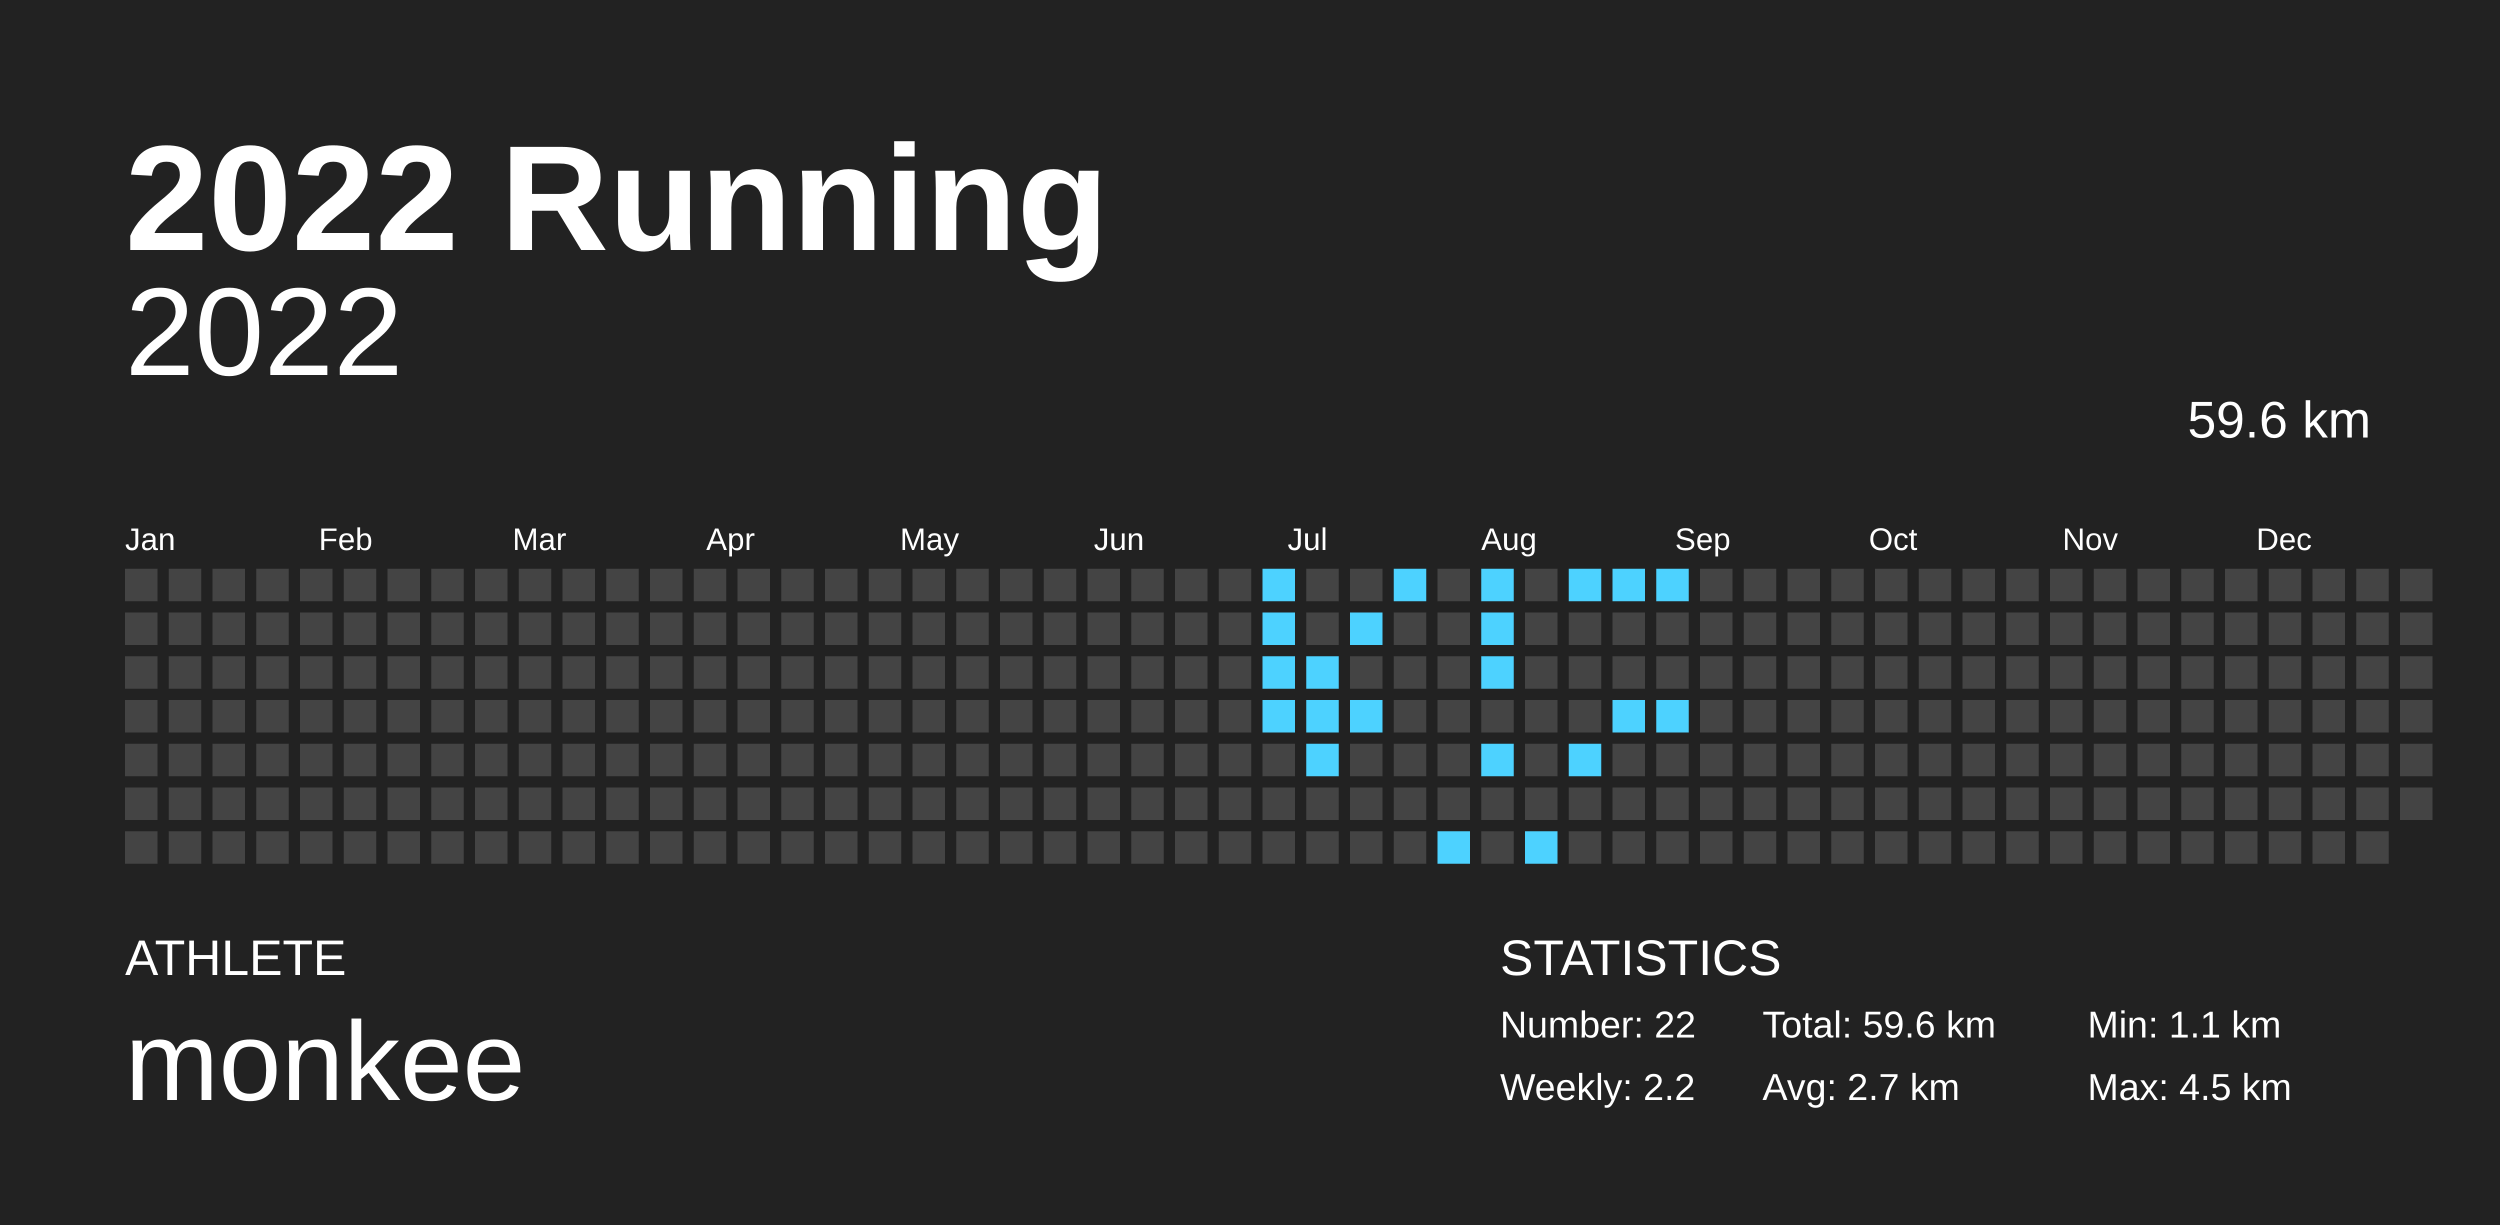
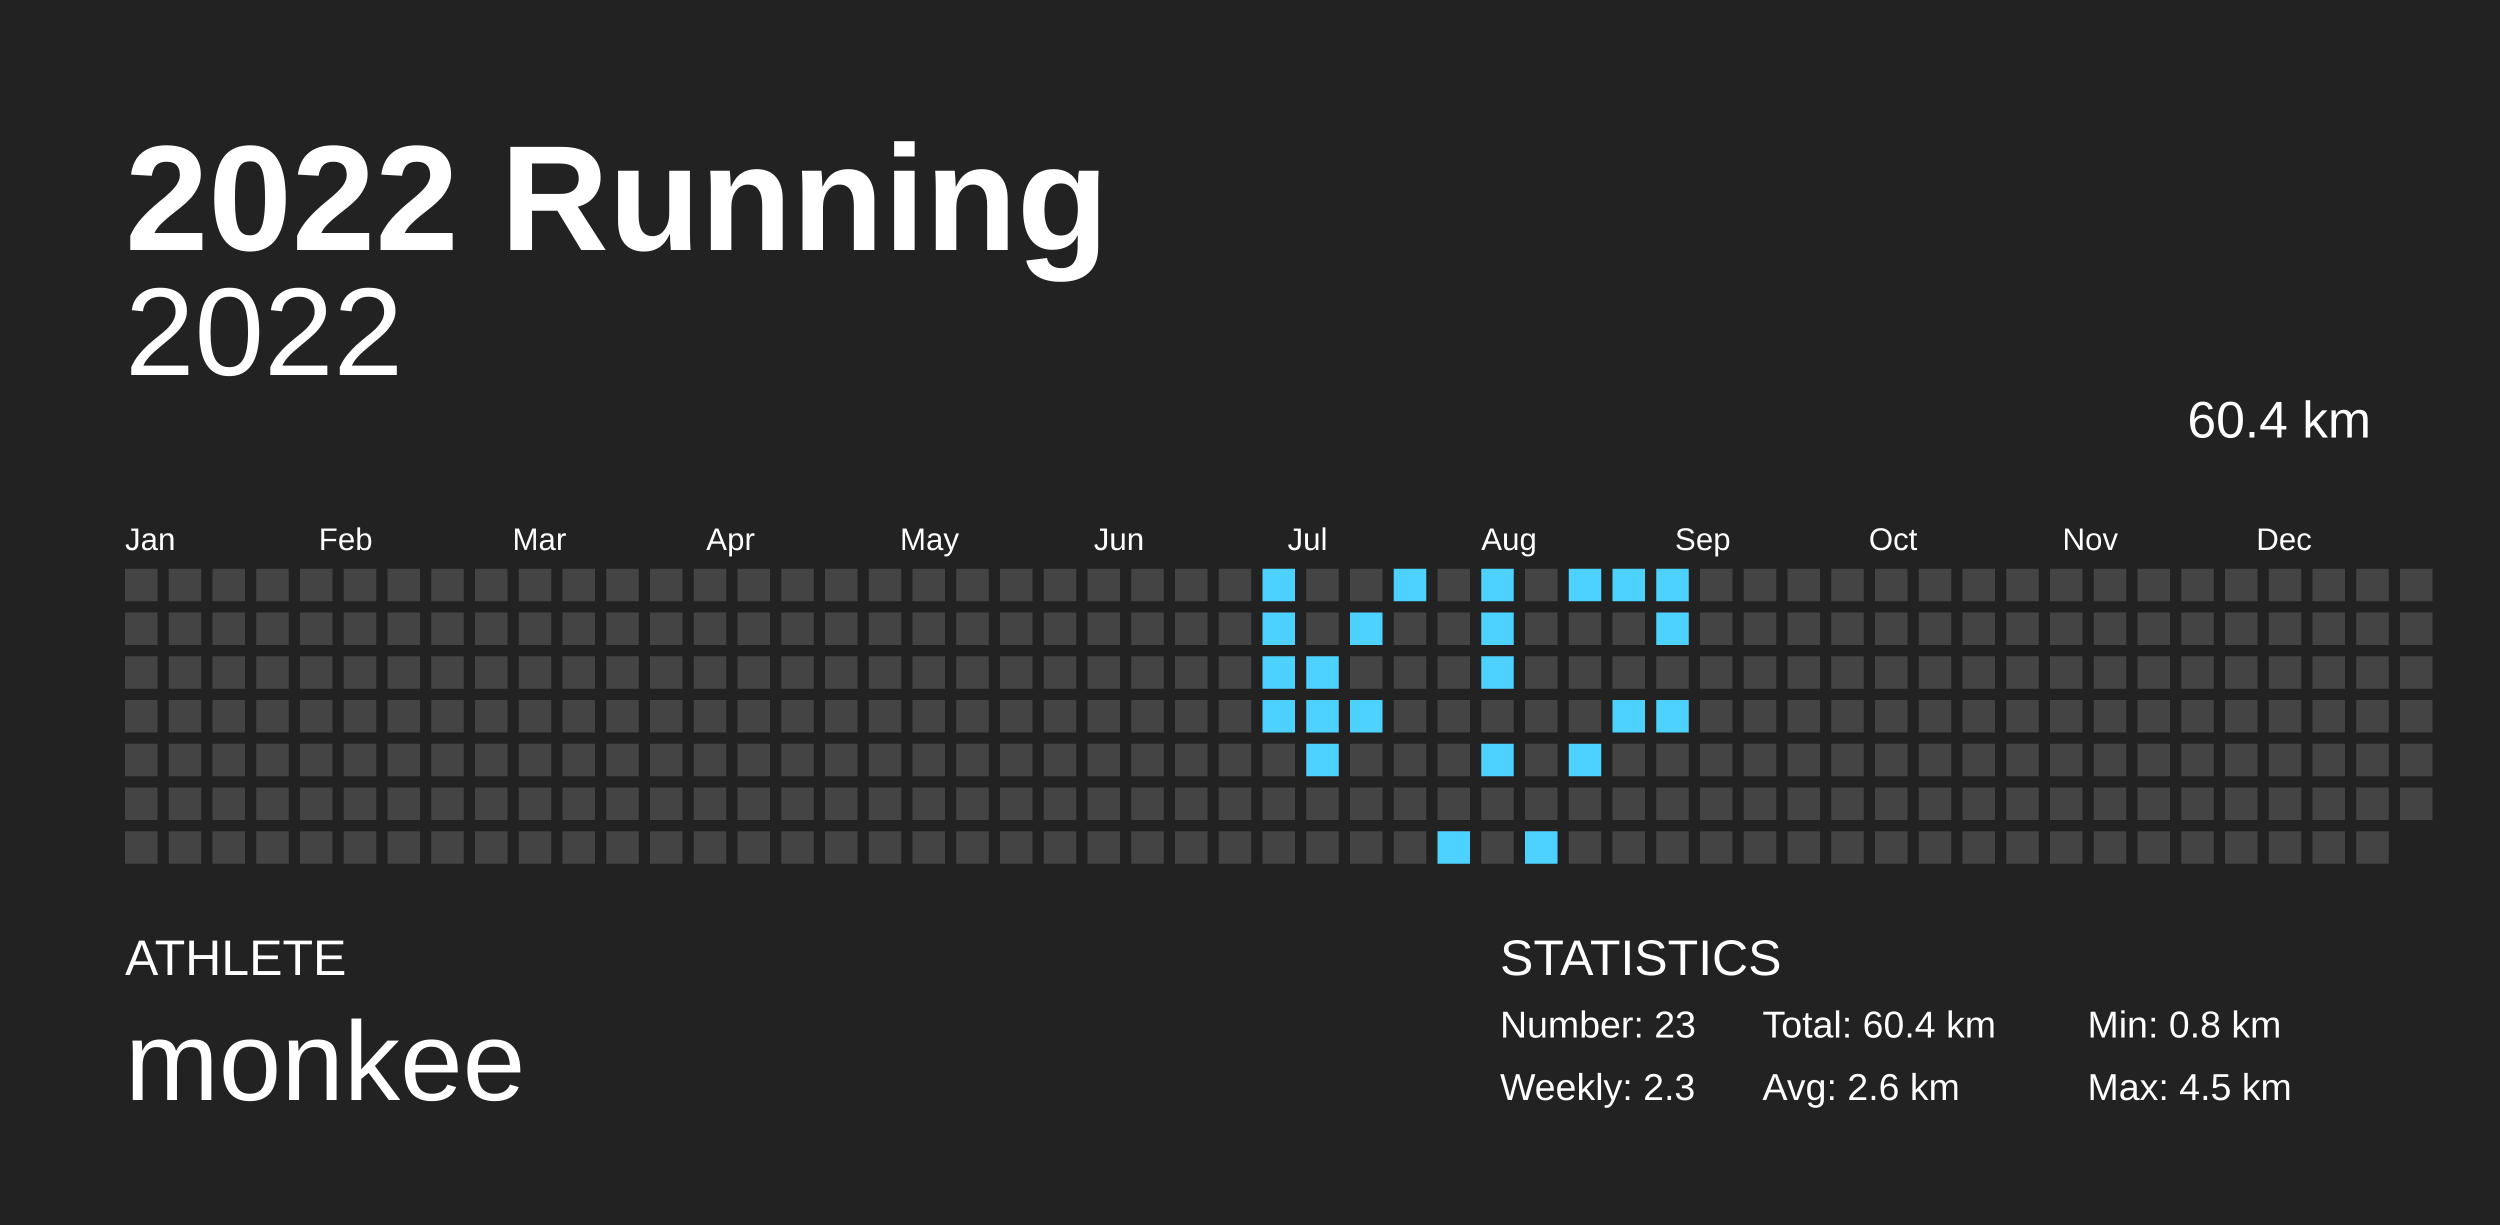
<svg xmlns="http://www.w3.org/2000/svg" baseProfile="full" height="98mm" version="1.1" viewBox="0,0,200,98" width="200mm">
  <defs />
  <rect fill="#222222" height="98" width="200" x="0" y="0" />
  <text fill="#FFFFFF" style="font-size:12px; font-family:Arial; font-weight:bold;" x="10" y="20">2022 Running</text>
  <text fill="#FFFFFF" style="font-size:4px; font-family:Arial" x="10" y="78">ATHLETE</text>
  <text fill="#FFFFFF" style="font-size:9px; font-family:Arial" x="10" y="88">monkee</text>
  <text fill="#FFFFFF" style="font-size:4px; font-family:Arial" x="120" y="78">STATISTICS</text>
-   <text fill="#FFFFFF" style="font-size:3px; font-family:Arial" x="120" y="83">Number: 22</text>
-   <text fill="#FFFFFF" style="font-size:3px; font-family:Arial" x="120" y="88">Weekly: 2.2</text>
-   <text fill="#FFFFFF" style="font-size:3px; font-family:Arial" x="141" y="83">Total: 59.6 km</text>
-   <text fill="#FFFFFF" style="font-size:3px; font-family:Arial" x="141" y="88">Avg: 2.7 km</text>
-   <text fill="#FFFFFF" style="font-size:3px; font-family:Arial" x="167" y="83">Min: 1.1 km</text>
+   <text fill="#FFFFFF" style="font-size:3px; font-family:Arial" x="120" y="83">Number: 23</text>
+   <text fill="#FFFFFF" style="font-size:3px; font-family:Arial" x="120" y="88">Weekly: 2.3</text>
+   <text fill="#FFFFFF" style="font-size:3px; font-family:Arial" x="141" y="83">Total: 60.4 km</text>
+   <text fill="#FFFFFF" style="font-size:3px; font-family:Arial" x="141" y="88">Avg: 2.6 km</text>
+   <text fill="#FFFFFF" style="font-size:3px; font-family:Arial" x="167" y="83">Min: 0.8 km</text>
  <text fill="#FFFFFF" style="font-size:3px; font-family:Arial" x="167" y="88">Max: 4.5 km</text>
  <text alignment-baseline="hanging" fill="#FFFFFF" style="font-size:10.0px; font-family:Arial;" x="10" y="30">2022</text>
-   <text alignment-baseline="hanging" fill="#FFFFFF" style="font-size:4.125px; font-family:Arial;" x="175" y="35">59.6 km</text>
+   <text alignment-baseline="hanging" fill="#FFFFFF" style="font-size:4.125px; font-family:Arial;" x="175" y="35">60.4 km</text>
  <text fill="#FFFFFF" style="font-size:2.5px; font-family:Arial" x="10.0" y="44">Jan</text>
  <text fill="#FFFFFF" style="font-size:2.5px; font-family:Arial" x="25.5" y="44">Feb</text>
  <text fill="#FFFFFF" style="font-size:2.5px; font-family:Arial" x="41.0" y="44">Mar</text>
  <text fill="#FFFFFF" style="font-size:2.5px; font-family:Arial" x="56.5" y="44">Apr</text>
  <text fill="#FFFFFF" style="font-size:2.5px; font-family:Arial" x="72.0" y="44">May</text>
  <text fill="#FFFFFF" style="font-size:2.5px; font-family:Arial" x="87.5" y="44">Jun</text>
  <text fill="#FFFFFF" style="font-size:2.5px; font-family:Arial" x="103.0" y="44">Jul</text>
  <text fill="#FFFFFF" style="font-size:2.5px; font-family:Arial" x="118.5" y="44">Aug</text>
  <text fill="#FFFFFF" style="font-size:2.5px; font-family:Arial" x="134.0" y="44">Sep</text>
  <text fill="#FFFFFF" style="font-size:2.5px; font-family:Arial" x="149.5" y="44">Oct</text>
  <text fill="#FFFFFF" style="font-size:2.5px; font-family:Arial" x="165.0" y="44">Nov</text>
  <text fill="#FFFFFF" style="font-size:2.5px; font-family:Arial" x="180.5" y="44">Dec</text>
  <rect fill="#444444" height="2.6" width="2.6" x="10.0" y="45.5" />
  <rect fill="#444444" height="2.6" width="2.6" x="10.0" y="49.0" />
  <rect fill="#444444" height="2.6" width="2.6" x="10.0" y="52.5" />
  <rect fill="#444444" height="2.6" width="2.6" x="10.0" y="56.0" />
  <rect fill="#444444" height="2.6" width="2.6" x="10.0" y="59.5" />
  <rect fill="#444444" height="2.6" width="2.6" x="10.0" y="63.0" />
  <rect fill="#444444" height="2.6" width="2.6" x="10.0" y="66.5" />
  <rect fill="#444444" height="2.6" width="2.6" x="13.5" y="45.5" />
  <rect fill="#444444" height="2.6" width="2.6" x="13.5" y="49.0" />
  <rect fill="#444444" height="2.6" width="2.6" x="13.5" y="52.5" />
  <rect fill="#444444" height="2.6" width="2.6" x="13.5" y="56.0" />
  <rect fill="#444444" height="2.6" width="2.6" x="13.5" y="59.5" />
  <rect fill="#444444" height="2.6" width="2.6" x="13.5" y="63.0" />
  <rect fill="#444444" height="2.6" width="2.6" x="13.5" y="66.5" />
  <rect fill="#444444" height="2.6" width="2.6" x="17.0" y="45.5" />
  <rect fill="#444444" height="2.6" width="2.6" x="17.0" y="49.0" />
  <rect fill="#444444" height="2.6" width="2.6" x="17.0" y="52.5" />
  <rect fill="#444444" height="2.6" width="2.6" x="17.0" y="56.0" />
  <rect fill="#444444" height="2.6" width="2.6" x="17.0" y="59.5" />
  <rect fill="#444444" height="2.6" width="2.6" x="17.0" y="63.0" />
  <rect fill="#444444" height="2.6" width="2.6" x="17.0" y="66.5" />
  <rect fill="#444444" height="2.6" width="2.6" x="20.5" y="45.5" />
  <rect fill="#444444" height="2.6" width="2.6" x="20.5" y="49.0" />
  <rect fill="#444444" height="2.6" width="2.6" x="20.5" y="52.5" />
  <rect fill="#444444" height="2.6" width="2.6" x="20.5" y="56.0" />
  <rect fill="#444444" height="2.6" width="2.6" x="20.5" y="59.5" />
  <rect fill="#444444" height="2.6" width="2.6" x="20.5" y="63.0" />
  <rect fill="#444444" height="2.6" width="2.6" x="20.5" y="66.5" />
  <rect fill="#444444" height="2.6" width="2.6" x="24.0" y="45.5" />
  <rect fill="#444444" height="2.6" width="2.6" x="24.0" y="49.0" />
  <rect fill="#444444" height="2.6" width="2.6" x="24.0" y="52.5" />
  <rect fill="#444444" height="2.6" width="2.6" x="24.0" y="56.0" />
  <rect fill="#444444" height="2.6" width="2.6" x="24.0" y="59.5" />
  <rect fill="#444444" height="2.6" width="2.6" x="24.0" y="63.0" />
  <rect fill="#444444" height="2.6" width="2.6" x="24.0" y="66.5" />
  <rect fill="#444444" height="2.6" width="2.6" x="27.5" y="45.5" />
  <rect fill="#444444" height="2.6" width="2.6" x="27.5" y="49.0" />
  <rect fill="#444444" height="2.6" width="2.6" x="27.5" y="52.5" />
  <rect fill="#444444" height="2.6" width="2.6" x="27.5" y="56.0" />
  <rect fill="#444444" height="2.6" width="2.6" x="27.5" y="59.5" />
  <rect fill="#444444" height="2.6" width="2.6" x="27.5" y="63.0" />
  <rect fill="#444444" height="2.6" width="2.6" x="27.5" y="66.5" />
  <rect fill="#444444" height="2.6" width="2.6" x="31.0" y="45.5" />
  <rect fill="#444444" height="2.6" width="2.6" x="31.0" y="49.0" />
  <rect fill="#444444" height="2.6" width="2.6" x="31.0" y="52.5" />
  <rect fill="#444444" height="2.6" width="2.6" x="31.0" y="56.0" />
  <rect fill="#444444" height="2.6" width="2.6" x="31.0" y="59.5" />
  <rect fill="#444444" height="2.6" width="2.6" x="31.0" y="63.0" />
  <rect fill="#444444" height="2.6" width="2.6" x="31.0" y="66.5" />
  <rect fill="#444444" height="2.6" width="2.6" x="34.5" y="45.5" />
  <rect fill="#444444" height="2.6" width="2.6" x="34.5" y="49.0" />
  <rect fill="#444444" height="2.6" width="2.6" x="34.5" y="52.5" />
  <rect fill="#444444" height="2.6" width="2.6" x="34.5" y="56.0" />
  <rect fill="#444444" height="2.6" width="2.6" x="34.5" y="59.5" />
  <rect fill="#444444" height="2.6" width="2.6" x="34.5" y="63.0" />
  <rect fill="#444444" height="2.6" width="2.6" x="34.5" y="66.5" />
  <rect fill="#444444" height="2.6" width="2.6" x="38.0" y="45.5" />
  <rect fill="#444444" height="2.6" width="2.6" x="38.0" y="49.0" />
  <rect fill="#444444" height="2.6" width="2.6" x="38.0" y="52.5" />
  <rect fill="#444444" height="2.6" width="2.6" x="38.0" y="56.0" />
  <rect fill="#444444" height="2.6" width="2.6" x="38.0" y="59.5" />
  <rect fill="#444444" height="2.6" width="2.6" x="38.0" y="63.0" />
  <rect fill="#444444" height="2.6" width="2.6" x="38.0" y="66.5" />
  <rect fill="#444444" height="2.6" width="2.6" x="41.5" y="45.5" />
  <rect fill="#444444" height="2.6" width="2.6" x="41.5" y="49.0" />
  <rect fill="#444444" height="2.6" width="2.6" x="41.5" y="52.5" />
  <rect fill="#444444" height="2.6" width="2.6" x="41.5" y="56.0" />
  <rect fill="#444444" height="2.6" width="2.6" x="41.5" y="59.5" />
  <rect fill="#444444" height="2.6" width="2.6" x="41.5" y="63.0" />
  <rect fill="#444444" height="2.6" width="2.6" x="41.5" y="66.5" />
  <rect fill="#444444" height="2.6" width="2.6" x="45.0" y="45.5" />
  <rect fill="#444444" height="2.6" width="2.6" x="45.0" y="49.0" />
  <rect fill="#444444" height="2.6" width="2.6" x="45.0" y="52.5" />
  <rect fill="#444444" height="2.6" width="2.6" x="45.0" y="56.0" />
  <rect fill="#444444" height="2.6" width="2.6" x="45.0" y="59.5" />
  <rect fill="#444444" height="2.6" width="2.6" x="45.0" y="63.0" />
  <rect fill="#444444" height="2.6" width="2.6" x="45.0" y="66.5" />
  <rect fill="#444444" height="2.6" width="2.6" x="48.5" y="45.5" />
  <rect fill="#444444" height="2.6" width="2.6" x="48.5" y="49.0" />
  <rect fill="#444444" height="2.6" width="2.6" x="48.5" y="52.5" />
  <rect fill="#444444" height="2.6" width="2.6" x="48.5" y="56.0" />
  <rect fill="#444444" height="2.6" width="2.6" x="48.5" y="59.5" />
  <rect fill="#444444" height="2.6" width="2.6" x="48.5" y="63.0" />
  <rect fill="#444444" height="2.6" width="2.6" x="48.5" y="66.5" />
  <rect fill="#444444" height="2.6" width="2.6" x="52.0" y="45.5" />
  <rect fill="#444444" height="2.6" width="2.6" x="52.0" y="49.0" />
  <rect fill="#444444" height="2.6" width="2.6" x="52.0" y="52.5" />
  <rect fill="#444444" height="2.6" width="2.6" x="52.0" y="56.0" />
  <rect fill="#444444" height="2.6" width="2.6" x="52.0" y="59.5" />
  <rect fill="#444444" height="2.6" width="2.6" x="52.0" y="63.0" />
  <rect fill="#444444" height="2.6" width="2.6" x="52.0" y="66.5" />
  <rect fill="#444444" height="2.6" width="2.6" x="55.5" y="45.5" />
  <rect fill="#444444" height="2.6" width="2.6" x="55.5" y="49.0" />
  <rect fill="#444444" height="2.6" width="2.6" x="55.5" y="52.5" />
  <rect fill="#444444" height="2.6" width="2.6" x="55.5" y="56.0" />
  <rect fill="#444444" height="2.6" width="2.6" x="55.5" y="59.5" />
  <rect fill="#444444" height="2.6" width="2.6" x="55.5" y="63.0" />
  <rect fill="#444444" height="2.6" width="2.6" x="55.5" y="66.5" />
  <rect fill="#444444" height="2.6" width="2.6" x="59.0" y="45.5" />
  <rect fill="#444444" height="2.6" width="2.6" x="59.0" y="49.0" />
  <rect fill="#444444" height="2.6" width="2.6" x="59.0" y="52.5" />
  <rect fill="#444444" height="2.6" width="2.6" x="59.0" y="56.0" />
  <rect fill="#444444" height="2.6" width="2.6" x="59.0" y="59.5" />
  <rect fill="#444444" height="2.6" width="2.6" x="59.0" y="63.0" />
  <rect fill="#444444" height="2.6" width="2.6" x="59.0" y="66.5" />
  <rect fill="#444444" height="2.6" width="2.6" x="62.5" y="45.5" />
  <rect fill="#444444" height="2.6" width="2.6" x="62.5" y="49.0" />
  <rect fill="#444444" height="2.6" width="2.6" x="62.5" y="52.5" />
  <rect fill="#444444" height="2.6" width="2.6" x="62.5" y="56.0" />
  <rect fill="#444444" height="2.6" width="2.6" x="62.5" y="59.5" />
  <rect fill="#444444" height="2.6" width="2.6" x="62.5" y="63.0" />
  <rect fill="#444444" height="2.6" width="2.6" x="62.5" y="66.5" />
  <rect fill="#444444" height="2.6" width="2.6" x="66.0" y="45.5" />
  <rect fill="#444444" height="2.6" width="2.6" x="66.0" y="49.0" />
  <rect fill="#444444" height="2.6" width="2.6" x="66.0" y="52.5" />
  <rect fill="#444444" height="2.6" width="2.6" x="66.0" y="56.0" />
  <rect fill="#444444" height="2.6" width="2.6" x="66.0" y="59.5" />
  <rect fill="#444444" height="2.6" width="2.6" x="66.0" y="63.0" />
  <rect fill="#444444" height="2.6" width="2.6" x="66.0" y="66.5" />
  <rect fill="#444444" height="2.6" width="2.6" x="69.5" y="45.5" />
  <rect fill="#444444" height="2.6" width="2.6" x="69.5" y="49.0" />
  <rect fill="#444444" height="2.6" width="2.6" x="69.5" y="52.5" />
  <rect fill="#444444" height="2.6" width="2.6" x="69.5" y="56.0" />
  <rect fill="#444444" height="2.6" width="2.6" x="69.5" y="59.5" />
  <rect fill="#444444" height="2.6" width="2.6" x="69.5" y="63.0" />
  <rect fill="#444444" height="2.6" width="2.6" x="69.5" y="66.5" />
  <rect fill="#444444" height="2.6" width="2.6" x="73.0" y="45.5" />
  <rect fill="#444444" height="2.6" width="2.6" x="73.0" y="49.0" />
  <rect fill="#444444" height="2.6" width="2.6" x="73.0" y="52.5" />
  <rect fill="#444444" height="2.6" width="2.6" x="73.0" y="56.0" />
  <rect fill="#444444" height="2.6" width="2.6" x="73.0" y="59.5" />
  <rect fill="#444444" height="2.6" width="2.6" x="73.0" y="63.0" />
  <rect fill="#444444" height="2.6" width="2.6" x="73.0" y="66.5" />
  <rect fill="#444444" height="2.6" width="2.6" x="76.5" y="45.5" />
  <rect fill="#444444" height="2.6" width="2.6" x="76.5" y="49.0" />
  <rect fill="#444444" height="2.6" width="2.6" x="76.5" y="52.5" />
  <rect fill="#444444" height="2.6" width="2.6" x="76.5" y="56.0" />
  <rect fill="#444444" height="2.6" width="2.6" x="76.5" y="59.5" />
  <rect fill="#444444" height="2.6" width="2.6" x="76.5" y="63.0" />
  <rect fill="#444444" height="2.6" width="2.6" x="76.5" y="66.5" />
  <rect fill="#444444" height="2.6" width="2.6" x="80.0" y="45.5" />
  <rect fill="#444444" height="2.6" width="2.6" x="80.0" y="49.0" />
  <rect fill="#444444" height="2.6" width="2.6" x="80.0" y="52.5" />
  <rect fill="#444444" height="2.6" width="2.6" x="80.0" y="56.0" />
  <rect fill="#444444" height="2.6" width="2.6" x="80.0" y="59.5" />
  <rect fill="#444444" height="2.6" width="2.6" x="80.0" y="63.0" />
  <rect fill="#444444" height="2.6" width="2.6" x="80.0" y="66.5" />
  <rect fill="#444444" height="2.6" width="2.6" x="83.5" y="45.5" />
  <rect fill="#444444" height="2.6" width="2.6" x="83.5" y="49.0" />
  <rect fill="#444444" height="2.6" width="2.6" x="83.5" y="52.5" />
  <rect fill="#444444" height="2.6" width="2.6" x="83.5" y="56.0" />
  <rect fill="#444444" height="2.6" width="2.6" x="83.5" y="59.5" />
  <rect fill="#444444" height="2.6" width="2.6" x="83.5" y="63.0" />
  <rect fill="#444444" height="2.6" width="2.6" x="83.5" y="66.5" />
  <rect fill="#444444" height="2.6" width="2.6" x="87.0" y="45.5" />
  <rect fill="#444444" height="2.6" width="2.6" x="87.0" y="49.0" />
  <rect fill="#444444" height="2.6" width="2.6" x="87.0" y="52.5" />
  <rect fill="#444444" height="2.6" width="2.6" x="87.0" y="56.0" />
  <rect fill="#444444" height="2.6" width="2.6" x="87.0" y="59.5" />
  <rect fill="#444444" height="2.6" width="2.6" x="87.0" y="63.0" />
  <rect fill="#444444" height="2.6" width="2.6" x="87.0" y="66.5" />
  <rect fill="#444444" height="2.6" width="2.6" x="90.5" y="45.5" />
  <rect fill="#444444" height="2.6" width="2.6" x="90.5" y="49.0" />
  <rect fill="#444444" height="2.6" width="2.6" x="90.5" y="52.5" />
  <rect fill="#444444" height="2.6" width="2.6" x="90.5" y="56.0" />
  <rect fill="#444444" height="2.6" width="2.6" x="90.5" y="59.5" />
  <rect fill="#444444" height="2.6" width="2.6" x="90.5" y="63.0" />
  <rect fill="#444444" height="2.6" width="2.6" x="90.5" y="66.5" />
  <rect fill="#444444" height="2.6" width="2.6" x="94.0" y="45.5" />
  <rect fill="#444444" height="2.6" width="2.6" x="94.0" y="49.0" />
  <rect fill="#444444" height="2.6" width="2.6" x="94.0" y="52.5" />
  <rect fill="#444444" height="2.6" width="2.6" x="94.0" y="56.0" />
  <rect fill="#444444" height="2.6" width="2.6" x="94.0" y="59.5" />
  <rect fill="#444444" height="2.6" width="2.6" x="94.0" y="63.0" />
  <rect fill="#444444" height="2.6" width="2.6" x="94.0" y="66.5" />
  <rect fill="#444444" height="2.6" width="2.6" x="97.5" y="45.5" />
  <rect fill="#444444" height="2.6" width="2.6" x="97.5" y="49.0" />
  <rect fill="#444444" height="2.6" width="2.6" x="97.5" y="52.5" />
  <rect fill="#444444" height="2.6" width="2.6" x="97.5" y="56.0" />
  <rect fill="#444444" height="2.6" width="2.6" x="97.5" y="59.5" />
  <rect fill="#444444" height="2.6" width="2.6" x="97.5" y="63.0" />
  <rect fill="#444444" height="2.6" width="2.6" x="97.5" y="66.5" />
  <rect fill="#4dd2ff" height="2.6" width="2.6" x="101.0" y="45.5" />
  <rect fill="#4dd2ff" height="2.6" width="2.6" x="101.0" y="49.0" />
  <rect fill="#4dd2ff" height="2.6" width="2.6" x="101.0" y="52.5" />
  <rect fill="#4dd2ff" height="2.6" width="2.6" x="101.0" y="56.0" />
  <rect fill="#444444" height="2.6" width="2.6" x="101.0" y="59.5" />
  <rect fill="#444444" height="2.6" width="2.6" x="101.0" y="63.0" />
  <rect fill="#444444" height="2.6" width="2.6" x="101.0" y="66.5" />
  <rect fill="#444444" height="2.6" width="2.6" x="104.5" y="45.5" />
  <rect fill="#444444" height="2.6" width="2.6" x="104.5" y="49.0" />
  <rect fill="#4dd2ff" height="2.6" width="2.6" x="104.5" y="52.5" />
  <rect fill="#4dd2ff" height="2.6" width="2.6" x="104.5" y="56.0" />
  <rect fill="#4dd2ff" height="2.6" width="2.6" x="104.5" y="59.5" />
  <rect fill="#444444" height="2.6" width="2.6" x="104.5" y="63.0" />
  <rect fill="#444444" height="2.6" width="2.6" x="104.5" y="66.5" />
  <rect fill="#444444" height="2.6" width="2.6" x="108.0" y="45.5" />
  <rect fill="#4dd2ff" height="2.6" width="2.6" x="108.0" y="49.0" />
  <rect fill="#444444" height="2.6" width="2.6" x="108.0" y="52.5" />
  <rect fill="#4dd2ff" height="2.6" width="2.6" x="108.0" y="56.0" />
  <rect fill="#444444" height="2.6" width="2.6" x="108.0" y="59.5" />
  <rect fill="#444444" height="2.6" width="2.6" x="108.0" y="63.0" />
  <rect fill="#444444" height="2.6" width="2.6" x="108.0" y="66.5" />
  <rect fill="#4dd2ff" height="2.6" width="2.6" x="111.5" y="45.5" />
  <rect fill="#444444" height="2.6" width="2.6" x="111.5" y="49.0" />
  <rect fill="#444444" height="2.6" width="2.6" x="111.5" y="52.5" />
  <rect fill="#444444" height="2.6" width="2.6" x="111.5" y="56.0" />
  <rect fill="#444444" height="2.6" width="2.6" x="111.5" y="59.5" />
  <rect fill="#444444" height="2.6" width="2.6" x="111.5" y="63.0" />
  <rect fill="#444444" height="2.6" width="2.6" x="111.5" y="66.5" />
  <rect fill="#444444" height="2.6" width="2.6" x="115.0" y="45.5" />
  <rect fill="#444444" height="2.6" width="2.6" x="115.0" y="49.0" />
  <rect fill="#444444" height="2.6" width="2.6" x="115.0" y="52.5" />
  <rect fill="#444444" height="2.6" width="2.6" x="115.0" y="56.0" />
  <rect fill="#444444" height="2.6" width="2.6" x="115.0" y="59.5" />
  <rect fill="#444444" height="2.6" width="2.6" x="115.0" y="63.0" />
  <rect fill="#4dd2ff" height="2.6" width="2.6" x="115.0" y="66.5" />
  <rect fill="#4dd2ff" height="2.6" width="2.6" x="118.5" y="45.5" />
  <rect fill="#4dd2ff" height="2.6" width="2.6" x="118.5" y="49.0" />
  <rect fill="#4dd2ff" height="2.6" width="2.6" x="118.5" y="52.5" />
  <rect fill="#444444" height="2.6" width="2.6" x="118.5" y="56.0" />
  <rect fill="#4dd2ff" height="2.6" width="2.6" x="118.5" y="59.5" />
  <rect fill="#444444" height="2.6" width="2.6" x="118.5" y="63.0" />
  <rect fill="#444444" height="2.6" width="2.6" x="118.5" y="66.5" />
  <rect fill="#444444" height="2.6" width="2.6" x="122.0" y="45.5" />
  <rect fill="#444444" height="2.6" width="2.6" x="122.0" y="49.0" />
  <rect fill="#444444" height="2.6" width="2.6" x="122.0" y="52.5" />
  <rect fill="#444444" height="2.6" width="2.6" x="122.0" y="56.0" />
  <rect fill="#444444" height="2.6" width="2.6" x="122.0" y="59.5" />
  <rect fill="#444444" height="2.6" width="2.6" x="122.0" y="63.0" />
  <rect fill="#4dd2ff" height="2.6" width="2.6" x="122.0" y="66.5" />
  <rect fill="#4dd2ff" height="2.6" width="2.6" x="125.5" y="45.5" />
  <rect fill="#444444" height="2.6" width="2.6" x="125.5" y="49.0" />
  <rect fill="#444444" height="2.6" width="2.6" x="125.5" y="52.5" />
  <rect fill="#444444" height="2.6" width="2.6" x="125.5" y="56.0" />
  <rect fill="#4dd2ff" height="2.6" width="2.6" x="125.5" y="59.5" />
  <rect fill="#444444" height="2.6" width="2.6" x="125.5" y="63.0" />
  <rect fill="#444444" height="2.6" width="2.6" x="125.5" y="66.5" />
  <rect fill="#4dd2ff" height="2.6" width="2.6" x="129.0" y="45.5" />
  <rect fill="#444444" height="2.6" width="2.6" x="129.0" y="49.0" />
  <rect fill="#444444" height="2.6" width="2.6" x="129.0" y="52.5" />
  <rect fill="#4dd2ff" height="2.6" width="2.6" x="129.0" y="56.0" />
  <rect fill="#444444" height="2.6" width="2.6" x="129.0" y="59.5" />
  <rect fill="#444444" height="2.6" width="2.6" x="129.0" y="63.0" />
  <rect fill="#444444" height="2.6" width="2.6" x="129.0" y="66.5" />
  <rect fill="#4dd2ff" height="2.6" width="2.6" x="132.5" y="45.5" />
-   <rect fill="#444444" height="2.6" width="2.6" x="132.5" y="49.0" />
+   <rect fill="#4dd2ff" height="2.6" width="2.6" x="132.5" y="49.0" />
  <rect fill="#444444" height="2.6" width="2.6" x="132.5" y="52.5" />
  <rect fill="#4dd2ff" height="2.6" width="2.6" x="132.5" y="56.0" />
  <rect fill="#444444" height="2.6" width="2.6" x="132.5" y="59.5" />
  <rect fill="#444444" height="2.6" width="2.6" x="132.5" y="63.0" />
  <rect fill="#444444" height="2.6" width="2.6" x="132.5" y="66.5" />
  <rect fill="#444444" height="2.6" width="2.6" x="136.0" y="45.5" />
  <rect fill="#444444" height="2.6" width="2.6" x="136.0" y="49.0" />
  <rect fill="#444444" height="2.6" width="2.6" x="136.0" y="52.5" />
  <rect fill="#444444" height="2.6" width="2.6" x="136.0" y="56.0" />
  <rect fill="#444444" height="2.6" width="2.6" x="136.0" y="59.5" />
  <rect fill="#444444" height="2.6" width="2.6" x="136.0" y="63.0" />
  <rect fill="#444444" height="2.6" width="2.6" x="136.0" y="66.5" />
  <rect fill="#444444" height="2.6" width="2.6" x="139.5" y="45.5" />
  <rect fill="#444444" height="2.6" width="2.6" x="139.5" y="49.0" />
  <rect fill="#444444" height="2.6" width="2.6" x="139.5" y="52.5" />
  <rect fill="#444444" height="2.6" width="2.6" x="139.5" y="56.0" />
  <rect fill="#444444" height="2.6" width="2.6" x="139.5" y="59.5" />
  <rect fill="#444444" height="2.6" width="2.6" x="139.5" y="63.0" />
  <rect fill="#444444" height="2.6" width="2.6" x="139.5" y="66.5" />
  <rect fill="#444444" height="2.6" width="2.6" x="143.0" y="45.5" />
  <rect fill="#444444" height="2.6" width="2.6" x="143.0" y="49.0" />
  <rect fill="#444444" height="2.6" width="2.6" x="143.0" y="52.5" />
  <rect fill="#444444" height="2.6" width="2.6" x="143.0" y="56.0" />
  <rect fill="#444444" height="2.6" width="2.6" x="143.0" y="59.5" />
  <rect fill="#444444" height="2.6" width="2.6" x="143.0" y="63.0" />
  <rect fill="#444444" height="2.6" width="2.6" x="143.0" y="66.5" />
  <rect fill="#444444" height="2.6" width="2.6" x="146.5" y="45.5" />
  <rect fill="#444444" height="2.6" width="2.6" x="146.5" y="49.0" />
  <rect fill="#444444" height="2.6" width="2.6" x="146.5" y="52.5" />
  <rect fill="#444444" height="2.6" width="2.6" x="146.5" y="56.0" />
  <rect fill="#444444" height="2.6" width="2.6" x="146.5" y="59.5" />
  <rect fill="#444444" height="2.6" width="2.6" x="146.5" y="63.0" />
  <rect fill="#444444" height="2.6" width="2.6" x="146.5" y="66.5" />
  <rect fill="#444444" height="2.6" width="2.6" x="150.0" y="45.5" />
  <rect fill="#444444" height="2.6" width="2.6" x="150.0" y="49.0" />
  <rect fill="#444444" height="2.6" width="2.6" x="150.0" y="52.5" />
  <rect fill="#444444" height="2.6" width="2.6" x="150.0" y="56.0" />
  <rect fill="#444444" height="2.6" width="2.6" x="150.0" y="59.5" />
  <rect fill="#444444" height="2.6" width="2.6" x="150.0" y="63.0" />
  <rect fill="#444444" height="2.6" width="2.6" x="150.0" y="66.5" />
  <rect fill="#444444" height="2.6" width="2.6" x="153.5" y="45.5" />
  <rect fill="#444444" height="2.6" width="2.6" x="153.5" y="49.0" />
  <rect fill="#444444" height="2.6" width="2.6" x="153.5" y="52.5" />
  <rect fill="#444444" height="2.6" width="2.6" x="153.5" y="56.0" />
  <rect fill="#444444" height="2.6" width="2.6" x="153.5" y="59.5" />
  <rect fill="#444444" height="2.6" width="2.6" x="153.5" y="63.0" />
  <rect fill="#444444" height="2.6" width="2.6" x="153.5" y="66.5" />
  <rect fill="#444444" height="2.6" width="2.6" x="157.0" y="45.5" />
  <rect fill="#444444" height="2.6" width="2.6" x="157.0" y="49.0" />
  <rect fill="#444444" height="2.6" width="2.6" x="157.0" y="52.5" />
  <rect fill="#444444" height="2.6" width="2.6" x="157.0" y="56.0" />
  <rect fill="#444444" height="2.6" width="2.6" x="157.0" y="59.5" />
  <rect fill="#444444" height="2.6" width="2.6" x="157.0" y="63.0" />
  <rect fill="#444444" height="2.6" width="2.6" x="157.0" y="66.5" />
  <rect fill="#444444" height="2.6" width="2.6" x="160.5" y="45.5" />
  <rect fill="#444444" height="2.6" width="2.6" x="160.5" y="49.0" />
  <rect fill="#444444" height="2.6" width="2.6" x="160.5" y="52.5" />
  <rect fill="#444444" height="2.6" width="2.6" x="160.5" y="56.0" />
  <rect fill="#444444" height="2.6" width="2.6" x="160.5" y="59.5" />
  <rect fill="#444444" height="2.6" width="2.6" x="160.5" y="63.0" />
  <rect fill="#444444" height="2.6" width="2.6" x="160.5" y="66.5" />
  <rect fill="#444444" height="2.6" width="2.6" x="164.0" y="45.5" />
  <rect fill="#444444" height="2.6" width="2.6" x="164.0" y="49.0" />
  <rect fill="#444444" height="2.6" width="2.6" x="164.0" y="52.5" />
  <rect fill="#444444" height="2.6" width="2.6" x="164.0" y="56.0" />
  <rect fill="#444444" height="2.6" width="2.6" x="164.0" y="59.5" />
  <rect fill="#444444" height="2.6" width="2.6" x="164.0" y="63.0" />
  <rect fill="#444444" height="2.6" width="2.6" x="164.0" y="66.5" />
  <rect fill="#444444" height="2.6" width="2.6" x="167.5" y="45.5" />
  <rect fill="#444444" height="2.6" width="2.6" x="167.5" y="49.0" />
  <rect fill="#444444" height="2.6" width="2.6" x="167.5" y="52.5" />
  <rect fill="#444444" height="2.6" width="2.6" x="167.5" y="56.0" />
  <rect fill="#444444" height="2.6" width="2.6" x="167.5" y="59.5" />
  <rect fill="#444444" height="2.6" width="2.6" x="167.5" y="63.0" />
  <rect fill="#444444" height="2.6" width="2.6" x="167.5" y="66.5" />
  <rect fill="#444444" height="2.6" width="2.6" x="171.0" y="45.5" />
  <rect fill="#444444" height="2.6" width="2.6" x="171.0" y="49.0" />
  <rect fill="#444444" height="2.6" width="2.6" x="171.0" y="52.5" />
  <rect fill="#444444" height="2.6" width="2.6" x="171.0" y="56.0" />
  <rect fill="#444444" height="2.6" width="2.6" x="171.0" y="59.5" />
  <rect fill="#444444" height="2.6" width="2.6" x="171.0" y="63.0" />
  <rect fill="#444444" height="2.6" width="2.6" x="171.0" y="66.5" />
  <rect fill="#444444" height="2.6" width="2.6" x="174.5" y="45.5" />
  <rect fill="#444444" height="2.6" width="2.6" x="174.5" y="49.0" />
  <rect fill="#444444" height="2.6" width="2.6" x="174.5" y="52.5" />
  <rect fill="#444444" height="2.6" width="2.6" x="174.5" y="56.0" />
  <rect fill="#444444" height="2.6" width="2.6" x="174.5" y="59.5" />
  <rect fill="#444444" height="2.6" width="2.6" x="174.5" y="63.0" />
  <rect fill="#444444" height="2.6" width="2.6" x="174.5" y="66.5" />
  <rect fill="#444444" height="2.6" width="2.6" x="178.0" y="45.5" />
  <rect fill="#444444" height="2.6" width="2.6" x="178.0" y="49.0" />
  <rect fill="#444444" height="2.6" width="2.6" x="178.0" y="52.5" />
  <rect fill="#444444" height="2.6" width="2.6" x="178.0" y="56.0" />
  <rect fill="#444444" height="2.6" width="2.6" x="178.0" y="59.5" />
  <rect fill="#444444" height="2.6" width="2.6" x="178.0" y="63.0" />
  <rect fill="#444444" height="2.6" width="2.6" x="178.0" y="66.5" />
  <rect fill="#444444" height="2.6" width="2.6" x="181.5" y="45.5" />
  <rect fill="#444444" height="2.6" width="2.6" x="181.5" y="49.0" />
  <rect fill="#444444" height="2.6" width="2.6" x="181.5" y="52.5" />
  <rect fill="#444444" height="2.6" width="2.6" x="181.5" y="56.0" />
  <rect fill="#444444" height="2.6" width="2.6" x="181.5" y="59.5" />
  <rect fill="#444444" height="2.6" width="2.6" x="181.5" y="63.0" />
  <rect fill="#444444" height="2.6" width="2.6" x="181.5" y="66.5" />
  <rect fill="#444444" height="2.6" width="2.6" x="185.0" y="45.5" />
  <rect fill="#444444" height="2.6" width="2.6" x="185.0" y="49.0" />
  <rect fill="#444444" height="2.6" width="2.6" x="185.0" y="52.5" />
  <rect fill="#444444" height="2.6" width="2.6" x="185.0" y="56.0" />
  <rect fill="#444444" height="2.6" width="2.6" x="185.0" y="59.5" />
  <rect fill="#444444" height="2.6" width="2.6" x="185.0" y="63.0" />
  <rect fill="#444444" height="2.6" width="2.6" x="185.0" y="66.5" />
  <rect fill="#444444" height="2.6" width="2.6" x="188.5" y="45.5" />
  <rect fill="#444444" height="2.6" width="2.6" x="188.5" y="49.0" />
  <rect fill="#444444" height="2.6" width="2.6" x="188.5" y="52.5" />
  <rect fill="#444444" height="2.6" width="2.6" x="188.5" y="56.0" />
  <rect fill="#444444" height="2.6" width="2.6" x="188.5" y="59.5" />
  <rect fill="#444444" height="2.6" width="2.6" x="188.5" y="63.0" />
  <rect fill="#444444" height="2.6" width="2.6" x="188.5" y="66.5" />
  <rect fill="#444444" height="2.6" width="2.6" x="192.0" y="45.5" />
  <rect fill="#444444" height="2.6" width="2.6" x="192.0" y="49.0" />
  <rect fill="#444444" height="2.6" width="2.6" x="192.0" y="52.5" />
  <rect fill="#444444" height="2.6" width="2.6" x="192.0" y="56.0" />
  <rect fill="#444444" height="2.6" width="2.6" x="192.0" y="59.5" />
  <rect fill="#444444" height="2.6" width="2.6" x="192.0" y="63.0" />
</svg>
